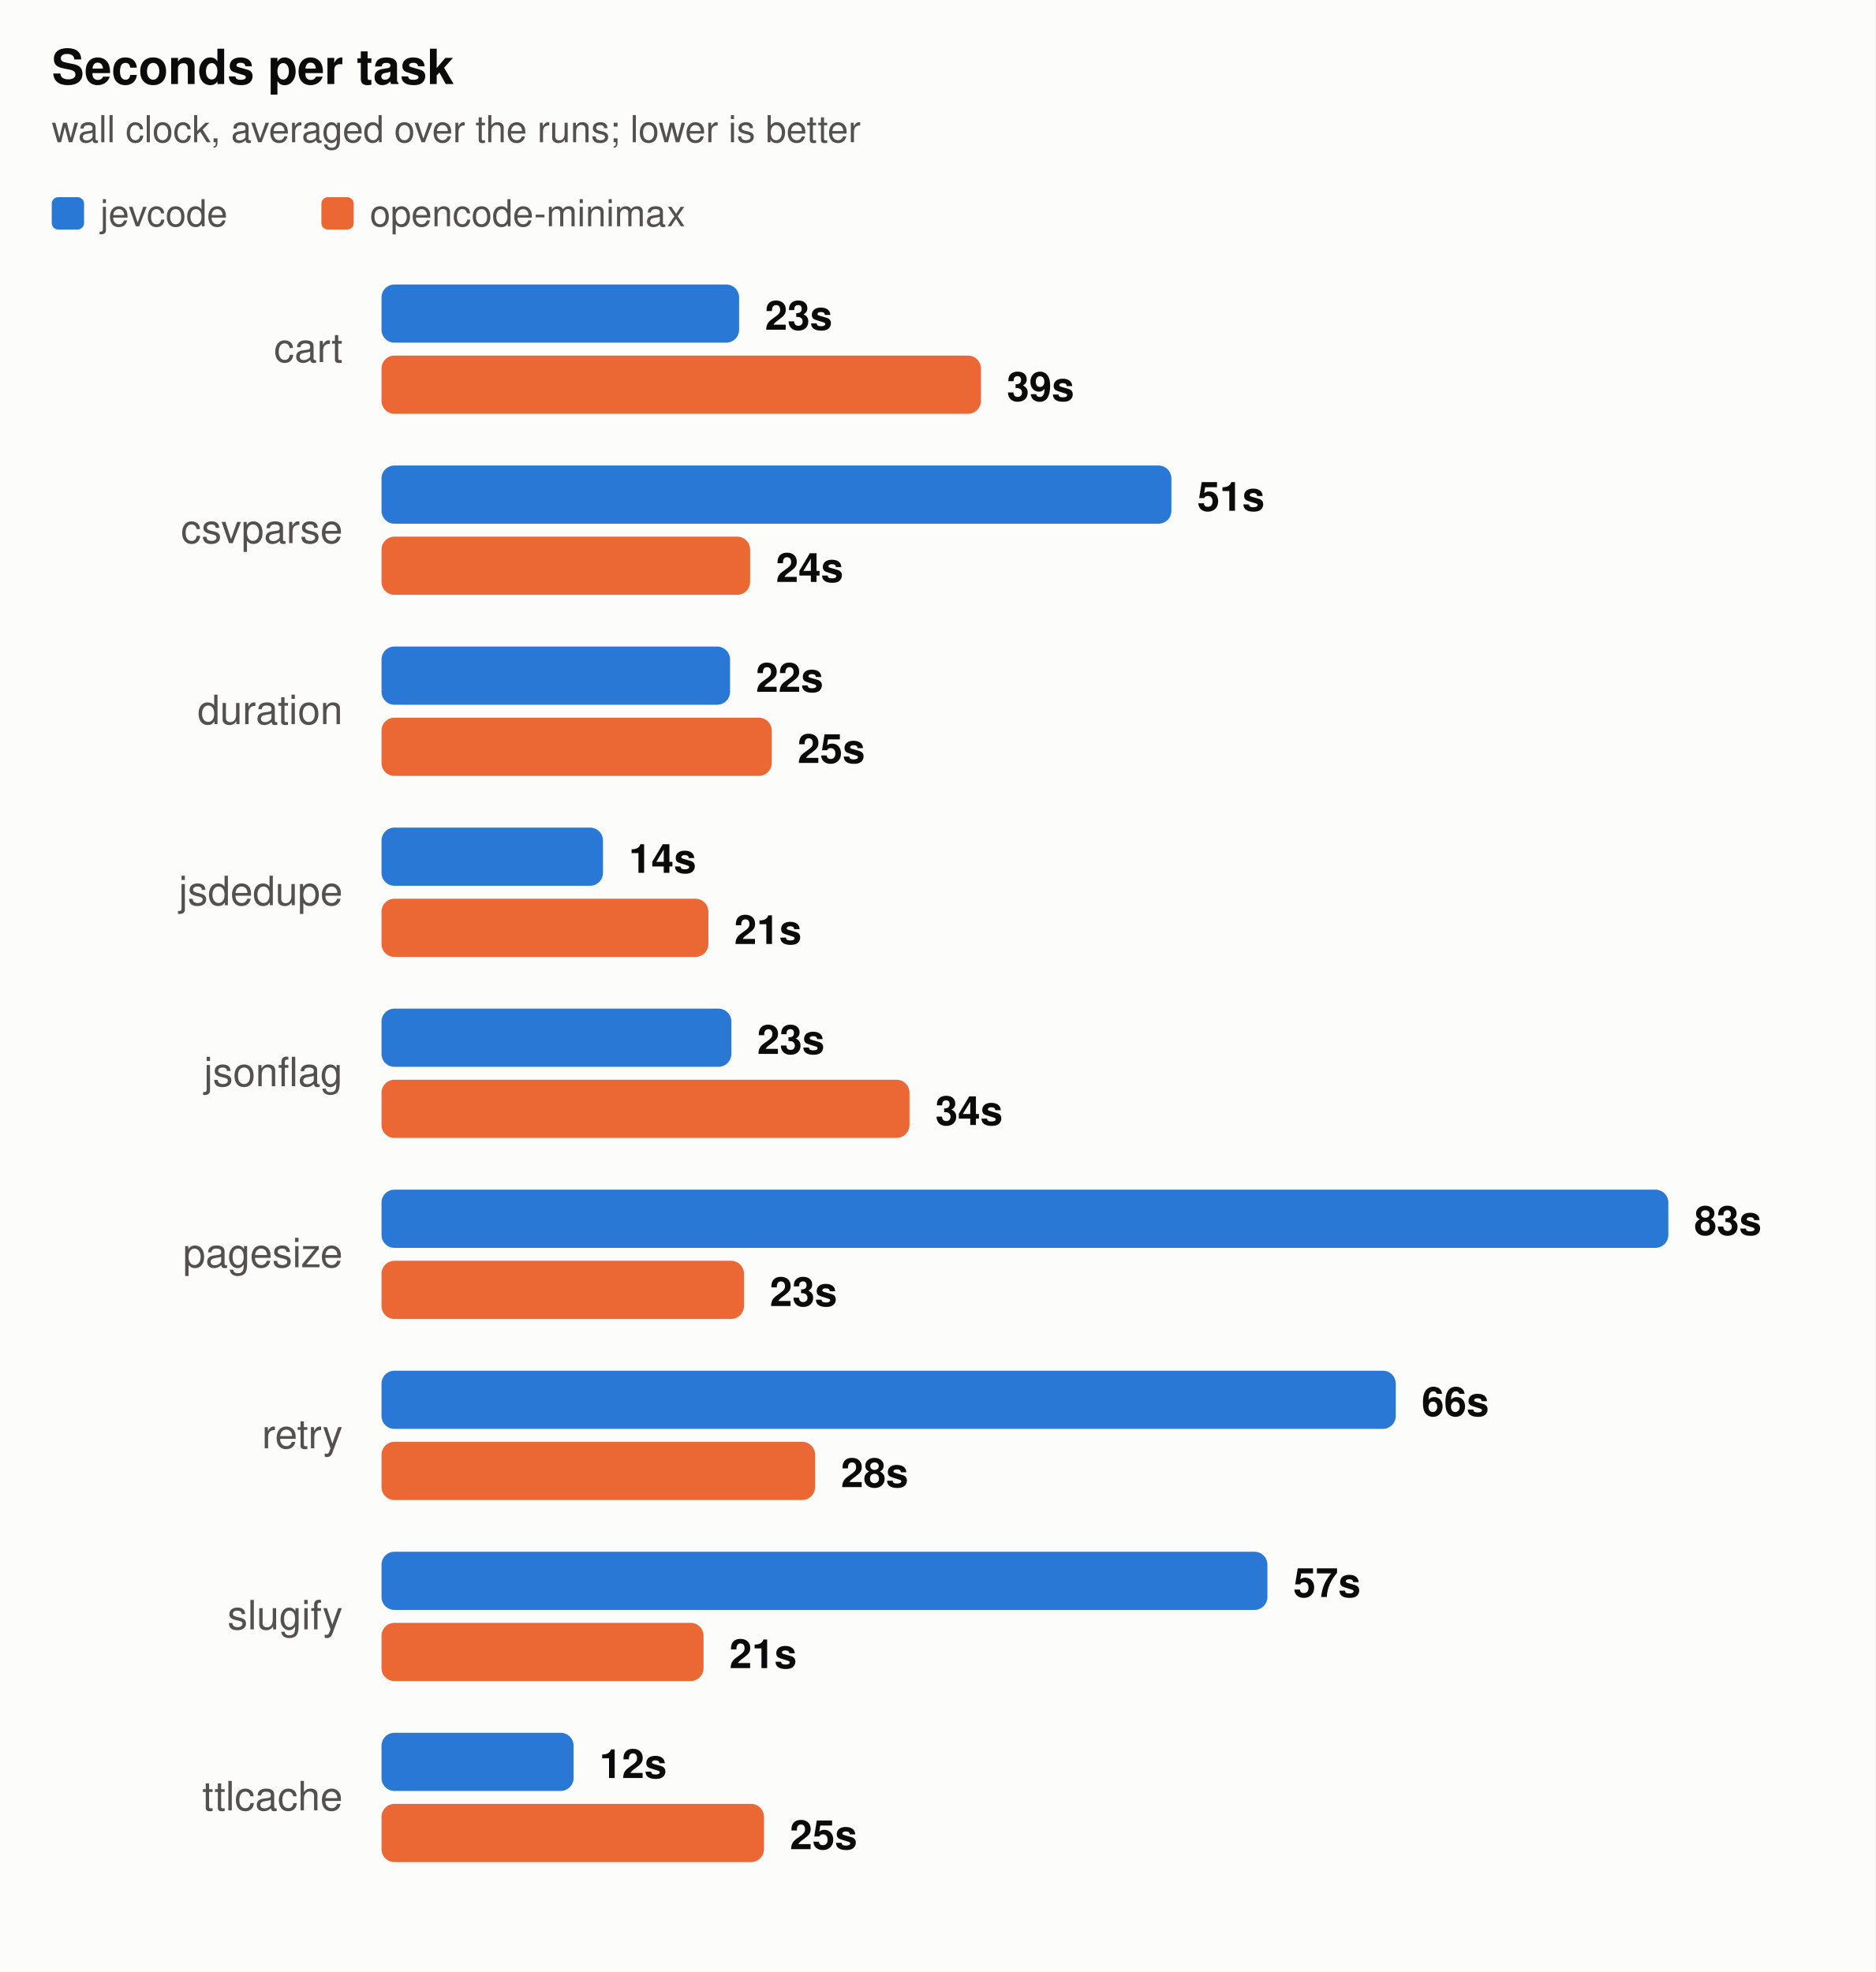
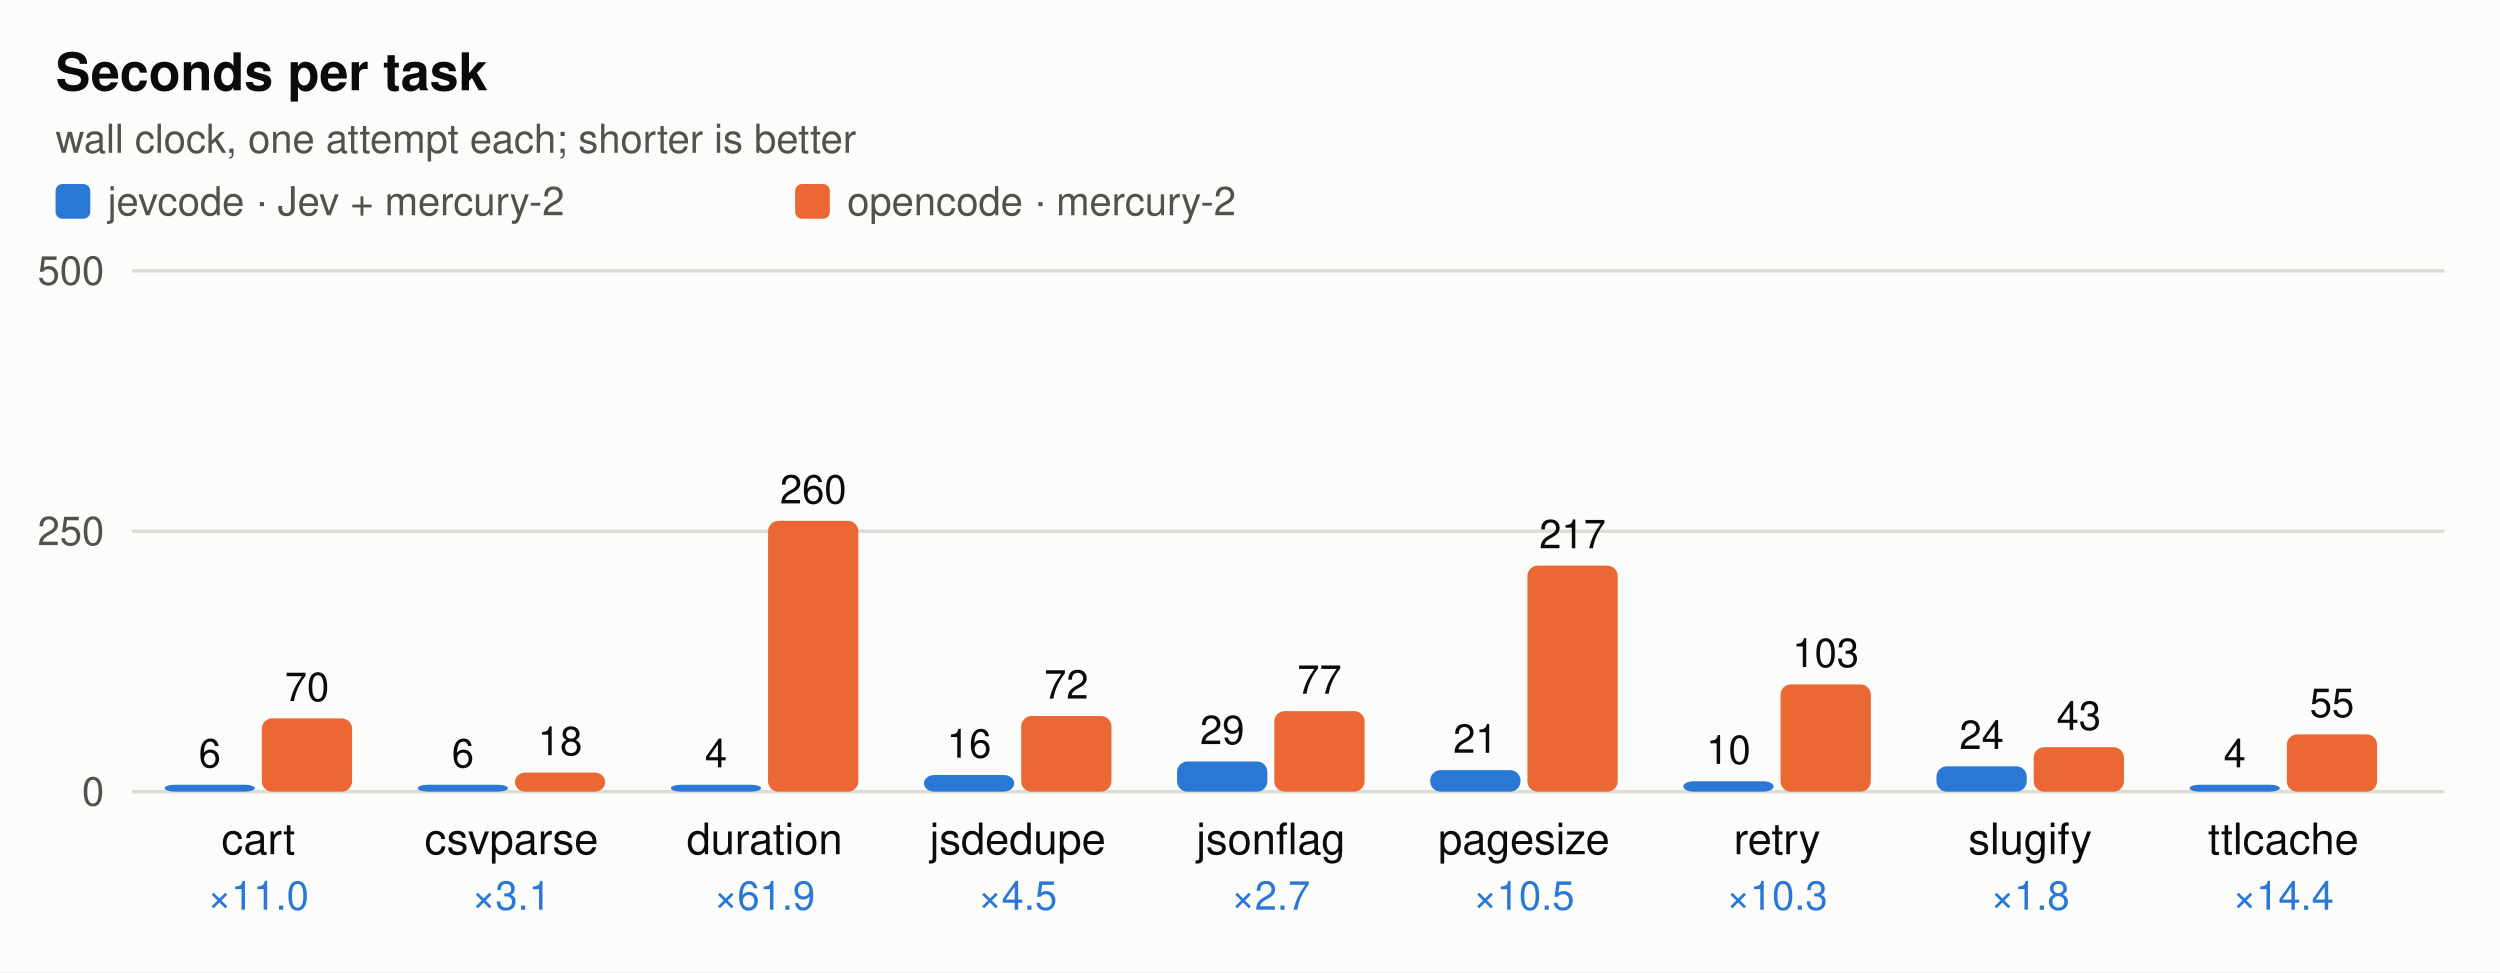
- <svg xmlns="http://www.w3.org/2000/svg" width="580" height="610" viewBox="0 0 580 610" role="img" class="s" aria-label="Seconds per task">
-   <style>.s{font-family:ui-sans-serif, -apple-system, BlinkMacSystemFont, 'Segoe UI', Helvetica, Arial, sans-serif}.t{font-weight:600;font-size:15px}.l{font-size:12.5px}.v{font-size:12.5px;font-weight:600}.c{font-size:11.5px}text{fill:#0b0b0b}.m{fill:#52514e}rect.bg{fill:#fcfcfb}.s1{fill:#2a78d6}.s2{fill:#eb6834}@media (prefers-color-scheme: dark){text{fill:#ffffff}.m{fill:#c3c2b7}rect.bg{fill:#1a1a19}.s1{fill:#3987e5}.s2{fill:#d95926}}</style>
-   <rect class="bg" x="0" y="0" width="580" height="610" fill="#fcfcfb" />
+ <svg xmlns="http://www.w3.org/2000/svg" width="720" height="280" viewBox="0 0 720 280" role="img" class="s" aria-label="Seconds per task">
+   <style>.s{font-family:ui-sans-serif, -apple-system, BlinkMacSystemFont, 'Segoe UI', Helvetica, Arial, sans-serif}.t{font-weight:600;font-size:15px}.l{font-size:12.5px}.v{font-size:12.5px;font-weight:600}.c{font-size:11.5px}.h{font-size:12.5px;font-weight:600}.b{font-size:14px;font-weight:600}text{fill:#0b0b0b}.m{fill:#52514e}rect.bg{fill:#fcfcfb}rect.win{fill:#e8f3ec}line.g,line.ax{stroke:#dcdbd6}.s1{fill:#2a78d6}.f1{fill:#2a78d6}.s2{fill:#eb6834}.f2{fill:#eb6834}@media (prefers-color-scheme: dark){text{fill:#ffffff}.m{fill:#c3c2b7}rect.bg{fill:#1a1a19}rect.win{fill:#1c2f25}line.g,line.ax{stroke:#3a3a37}.s1{fill:#3987e5}.f1{fill:#3987e5}.s2{fill:#d95926}.f2{fill:#d95926}}</style>
+   <rect class="bg" x="0" y="0" width="720" height="280" fill="#fcfcfb" />
  <text class="t" x="16.0" y="26.0" fill="#0b0b0b">Seconds per task</text>
-   <text class="c m" x="16.0" y="44.0" fill="#52514e">wall clock, averaged over the runs; lower is better</text>
-   <rect class="s1" x="16.0" y="61.0" width="10" height="10" rx="2" fill="#2a78d6" />
-   <text class="c m" x="31.0" y="70.0" fill="#52514e">jevcode</text>
-   <rect class="s2" x="99.4" y="61.0" width="10" height="10" rx="2" fill="#eb6834" />
-   <text class="c m" x="114.4" y="70.0" fill="#52514e">opencode-minimax</text>
-   <text class="l m" x="106.0" y="112.0" text-anchor="end" fill="#52514e">cart</text>
-   <rect class="s1" x="118" y="88.0" width="110.6" height="18" rx="4" fill="#2a78d6" />
-   <text class="v" x="236.6" y="102.0" fill="#0b0b0b">23s</text>
-   <rect class="s2" x="118" y="110.0" width="185.4" height="18" rx="4" fill="#eb6834" />
-   <text class="v" x="311.4" y="124.0" fill="#0b0b0b">39s</text>
-   <text class="l m" x="106.0" y="168.0" text-anchor="end" fill="#52514e">csvparse</text>
-   <rect class="s1" x="118" y="144.0" width="244.3" height="18" rx="4" fill="#2a78d6" />
-   <text class="v" x="370.3" y="158.0" fill="#0b0b0b">51s</text>
-   <rect class="s2" x="118" y="166.0" width="114.0" height="18" rx="4" fill="#eb6834" />
-   <text class="v" x="240.0" y="180.0" fill="#0b0b0b">24s</text>
-   <text class="l m" x="106.0" y="224.0" text-anchor="end" fill="#52514e">duration</text>
-   <rect class="s1" x="118" y="200.0" width="107.8" height="18" rx="4" fill="#2a78d6" />
-   <text class="v" x="233.8" y="214.0" fill="#0b0b0b">22s</text>
-   <rect class="s2" x="118" y="222.0" width="120.7" height="18" rx="4" fill="#eb6834" />
-   <text class="v" x="246.7" y="236.0" fill="#0b0b0b">25s</text>
-   <text class="l m" x="106.0" y="280.0" text-anchor="end" fill="#52514e">jsdedupe</text>
-   <rect class="s1" x="118" y="256.0" width="68.5" height="18" rx="4" fill="#2a78d6" />
-   <text class="v" x="194.5" y="270.0" fill="#0b0b0b">14s</text>
-   <rect class="s2" x="118" y="278.0" width="101.1" height="18" rx="4" fill="#eb6834" />
-   <text class="v" x="227.1" y="292.0" fill="#0b0b0b">21s</text>
-   <text class="l m" x="106.0" y="336.0" text-anchor="end" fill="#52514e">jsonflag</text>
-   <rect class="s1" x="118" y="312.0" width="108.2" height="18" rx="4" fill="#2a78d6" />
-   <text class="v" x="234.2" y="326.0" fill="#0b0b0b">23s</text>
-   <rect class="s2" x="118" y="334.0" width="163.3" height="18" rx="4" fill="#eb6834" />
-   <text class="v" x="289.3" y="348.0" fill="#0b0b0b">34s</text>
-   <text class="l m" x="106.0" y="392.0" text-anchor="end" fill="#52514e">pagesize</text>
-   <rect class="s1" x="118" y="368.0" width="398.0" height="18" rx="4" fill="#2a78d6" />
-   <text class="v" x="524.0" y="382.0" fill="#0b0b0b">83s</text>
-   <rect class="s2" x="118" y="390.0" width="112.1" height="18" rx="4" fill="#eb6834" />
-   <text class="v" x="238.1" y="404.0" fill="#0b0b0b">23s</text>
-   <text class="l m" x="106.0" y="448.0" text-anchor="end" fill="#52514e">retry</text>
-   <rect class="s1" x="118" y="424.0" width="313.7" height="18" rx="4" fill="#2a78d6" />
-   <text class="v" x="439.7" y="438.0" fill="#0b0b0b">66s</text>
-   <rect class="s2" x="118" y="446.0" width="134.1" height="18" rx="4" fill="#eb6834" />
-   <text class="v" x="260.1" y="460.0" fill="#0b0b0b">28s</text>
-   <text class="l m" x="106.0" y="504.0" text-anchor="end" fill="#52514e">slugify</text>
-   <rect class="s1" x="118" y="480.0" width="274.0" height="18" rx="4" fill="#2a78d6" />
-   <text class="v" x="400.0" y="494.0" fill="#0b0b0b">57s</text>
-   <rect class="s2" x="118" y="502.0" width="99.6" height="18" rx="4" fill="#eb6834" />
-   <text class="v" x="225.6" y="516.0" fill="#0b0b0b">21s</text>
-   <text class="l m" x="106.0" y="560.0" text-anchor="end" fill="#52514e">ttlcache</text>
-   <rect class="s1" x="118" y="536.0" width="59.4" height="18" rx="4" fill="#2a78d6" />
-   <text class="v" x="185.4" y="550.0" fill="#0b0b0b">12s</text>
-   <rect class="s2" x="118" y="558.0" width="118.3" height="18" rx="4" fill="#eb6834" />
-   <text class="v" x="244.3" y="572.0" fill="#0b0b0b">25s</text>
+   <text class="c m" x="16.0" y="44.0" fill="#52514e">wall clock, one attempt each; shorter is better</text>
+   <rect class="s1" x="16.0" y="53.0" width="10" height="10" rx="2" fill="#2a78d6" />
+   <text class="c m" x="31.0" y="62.0" fill="#52514e">jevcode · Jev + mercury-2</text>
+   <rect class="s2" x="229.0" y="53.0" width="10" height="10" rx="2" fill="#eb6834" />
+   <text class="c m" x="244.0" y="62.0" fill="#52514e">opencode · mercury-2</text>
+   <line class="g" x1="38.0" y1="228.0" x2="704" y2="228.0" stroke="#dcdbd6" />
+   <text class="c m" x="30.0" y="232.0" text-anchor="end" fill="#52514e">0</text>
+   <line class="g" x1="38.0" y1="153.0" x2="704" y2="153.0" stroke="#dcdbd6" />
+   <text class="c m" x="30.0" y="157.0" text-anchor="end" fill="#52514e">250</text>
+   <line class="g" x1="38.0" y1="78.0" x2="704" y2="78.0" stroke="#dcdbd6" />
+   <text class="c m" x="30.0" y="82.0" text-anchor="end" fill="#52514e">500</text>
+   <rect class="s1" x="47.4" y="226.0" width="26.0" height="2.0" rx="3" fill="#2a78d6" />
+   <text class="c" x="60.4" y="221.0" text-anchor="middle" fill="#0b0b0b">6</text>
+   <rect class="s2" x="75.4" y="206.9" width="26.0" height="21.1" rx="3" fill="#eb6834" />
+   <text class="c" x="88.4" y="201.9" text-anchor="middle" fill="#0b0b0b">70</text>
+   <text class="l" x="74.4" y="246.0" text-anchor="middle" fill="#0b0b0b">cart</text>
+   <text class="c f1" x="74.4" y="262.0" text-anchor="middle" fill="#2a78d6">×11.0</text>
+   <rect class="s1" x="120.3" y="226.0" width="26.0" height="2.0" rx="3" fill="#2a78d6" />
+   <text class="c" x="133.3" y="221.0" text-anchor="middle" fill="#0b0b0b">6</text>
+   <rect class="s2" x="148.3" y="222.5" width="26.0" height="5.5" rx="3" fill="#eb6834" />
+   <text class="c" x="161.3" y="217.5" text-anchor="middle" fill="#0b0b0b">18</text>
+   <text class="l" x="147.3" y="246.0" text-anchor="middle" fill="#0b0b0b">csvparse</text>
+   <text class="c f1" x="147.3" y="262.0" text-anchor="middle" fill="#2a78d6">×3.1</text>
+   <rect class="s1" x="193.2" y="226.0" width="26.0" height="2.0" rx="3" fill="#2a78d6" />
+   <text class="c" x="206.2" y="221.0" text-anchor="middle" fill="#0b0b0b">4</text>
+   <rect class="s2" x="221.2" y="150.0" width="26.0" height="78.0" rx="3" fill="#eb6834" />
+   <text class="c" x="234.2" y="145.0" text-anchor="middle" fill="#0b0b0b">260</text>
+   <text class="l" x="220.2" y="246.0" text-anchor="middle" fill="#0b0b0b">duration</text>
+   <text class="c f1" x="220.2" y="262.0" text-anchor="middle" fill="#2a78d6">×61.9</text>
+   <rect class="s1" x="266.1" y="223.2" width="26.0" height="4.8" rx="3" fill="#2a78d6" />
+   <text class="c" x="279.1" y="218.2" text-anchor="middle" fill="#0b0b0b">16</text>
+   <rect class="s2" x="294.1" y="206.2" width="26.0" height="21.8" rx="3" fill="#eb6834" />
+   <text class="c" x="307.1" y="201.2" text-anchor="middle" fill="#0b0b0b">72</text>
+   <text class="l" x="293.1" y="246.0" text-anchor="middle" fill="#0b0b0b">jsdedupe</text>
+   <text class="c f1" x="293.1" y="262.0" text-anchor="middle" fill="#2a78d6">×4.5</text>
+   <rect class="s1" x="339.0" y="219.3" width="26.0" height="8.7" rx="3" fill="#2a78d6" />
+   <text class="c" x="352.0" y="214.3" text-anchor="middle" fill="#0b0b0b">29</text>
+   <rect class="s2" x="367.0" y="204.8" width="26.0" height="23.2" rx="3" fill="#eb6834" />
+   <text class="c" x="380.0" y="199.8" text-anchor="middle" fill="#0b0b0b">77</text>
+   <text class="l" x="366.0" y="246.0" text-anchor="middle" fill="#0b0b0b">jsonflag</text>
+   <text class="c f1" x="366.0" y="262.0" text-anchor="middle" fill="#2a78d6">×2.7</text>
+   <rect class="s1" x="411.9" y="221.8" width="26.0" height="6.2" rx="3" fill="#2a78d6" />
+   <text class="c" x="424.9" y="216.8" text-anchor="middle" fill="#0b0b0b">21</text>
+   <rect class="s2" x="439.9" y="162.9" width="26.0" height="65.1" rx="3" fill="#eb6834" />
+   <text class="c" x="452.9" y="157.9" text-anchor="middle" fill="#0b0b0b">217</text>
+   <text class="l" x="438.9" y="246.0" text-anchor="middle" fill="#0b0b0b">pagesize</text>
+   <text class="c f1" x="438.9" y="262.0" text-anchor="middle" fill="#2a78d6">×10.5</text>
+   <rect class="s1" x="484.8" y="225.0" width="26.0" height="3.0" rx="3" fill="#2a78d6" />
+   <text class="c" x="497.8" y="220.0" text-anchor="middle" fill="#0b0b0b">10</text>
+   <rect class="s2" x="512.8" y="197.1" width="26.0" height="30.9" rx="3" fill="#eb6834" />
+   <text class="c" x="525.8" y="192.1" text-anchor="middle" fill="#0b0b0b">103</text>
+   <text class="l" x="511.8" y="246.0" text-anchor="middle" fill="#0b0b0b">retry</text>
+   <text class="c f1" x="511.8" y="262.0" text-anchor="middle" fill="#2a78d6">×10.3</text>
+   <rect class="s1" x="557.7" y="220.7" width="26.0" height="7.3" rx="3" fill="#2a78d6" />
+   <text class="c" x="570.7" y="215.7" text-anchor="middle" fill="#0b0b0b">24</text>
+   <rect class="s2" x="585.7" y="215.2" width="26.0" height="12.8" rx="3" fill="#eb6834" />
+   <text class="c" x="598.7" y="210.2" text-anchor="middle" fill="#0b0b0b">43</text>
+   <text class="l" x="584.7" y="246.0" text-anchor="middle" fill="#0b0b0b">slugify</text>
+   <text class="c f1" x="584.7" y="262.0" text-anchor="middle" fill="#2a78d6">×1.8</text>
+   <rect class="s1" x="630.6" y="226.0" width="26.0" height="2.0" rx="3" fill="#2a78d6" />
+   <text class="c" x="643.6" y="221.0" text-anchor="middle" fill="#0b0b0b">4</text>
+   <rect class="s2" x="658.6" y="211.5" width="26.0" height="16.5" rx="3" fill="#eb6834" />
+   <text class="c" x="671.6" y="206.5" text-anchor="middle" fill="#0b0b0b">55</text>
+   <text class="l" x="657.6" y="246.0" text-anchor="middle" fill="#0b0b0b">ttlcache</text>
+   <text class="c f1" x="657.6" y="262.0" text-anchor="middle" fill="#2a78d6">×14.4</text>
</svg>
